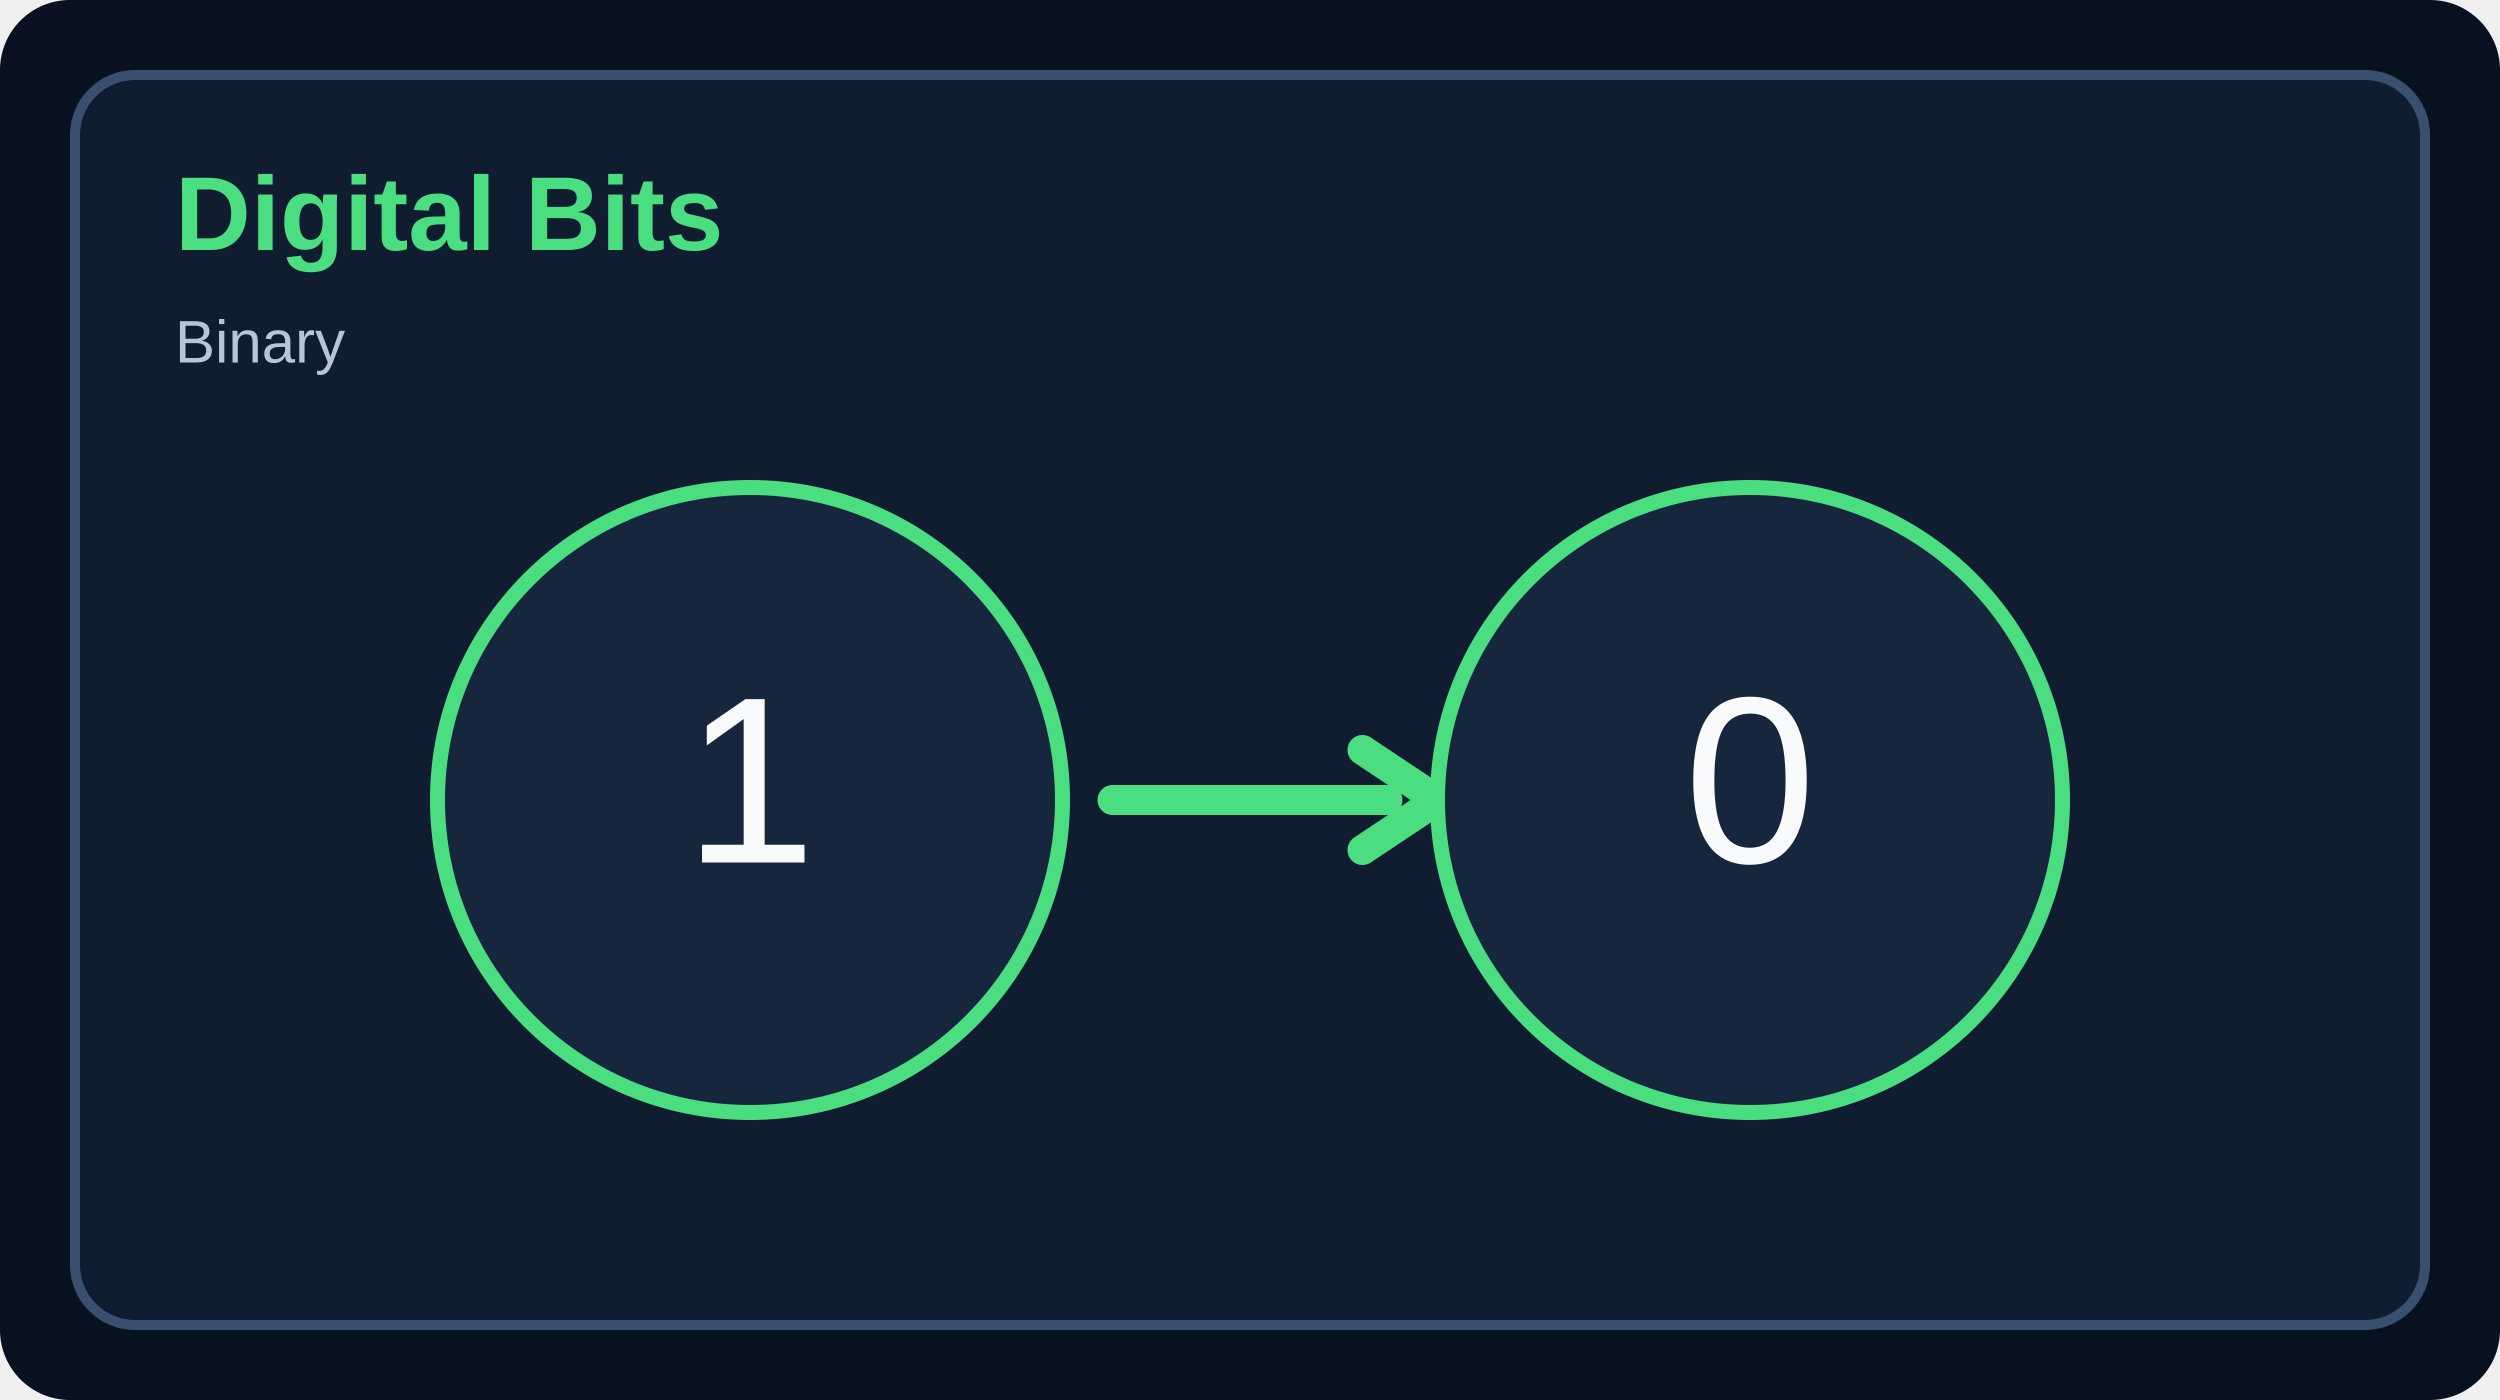
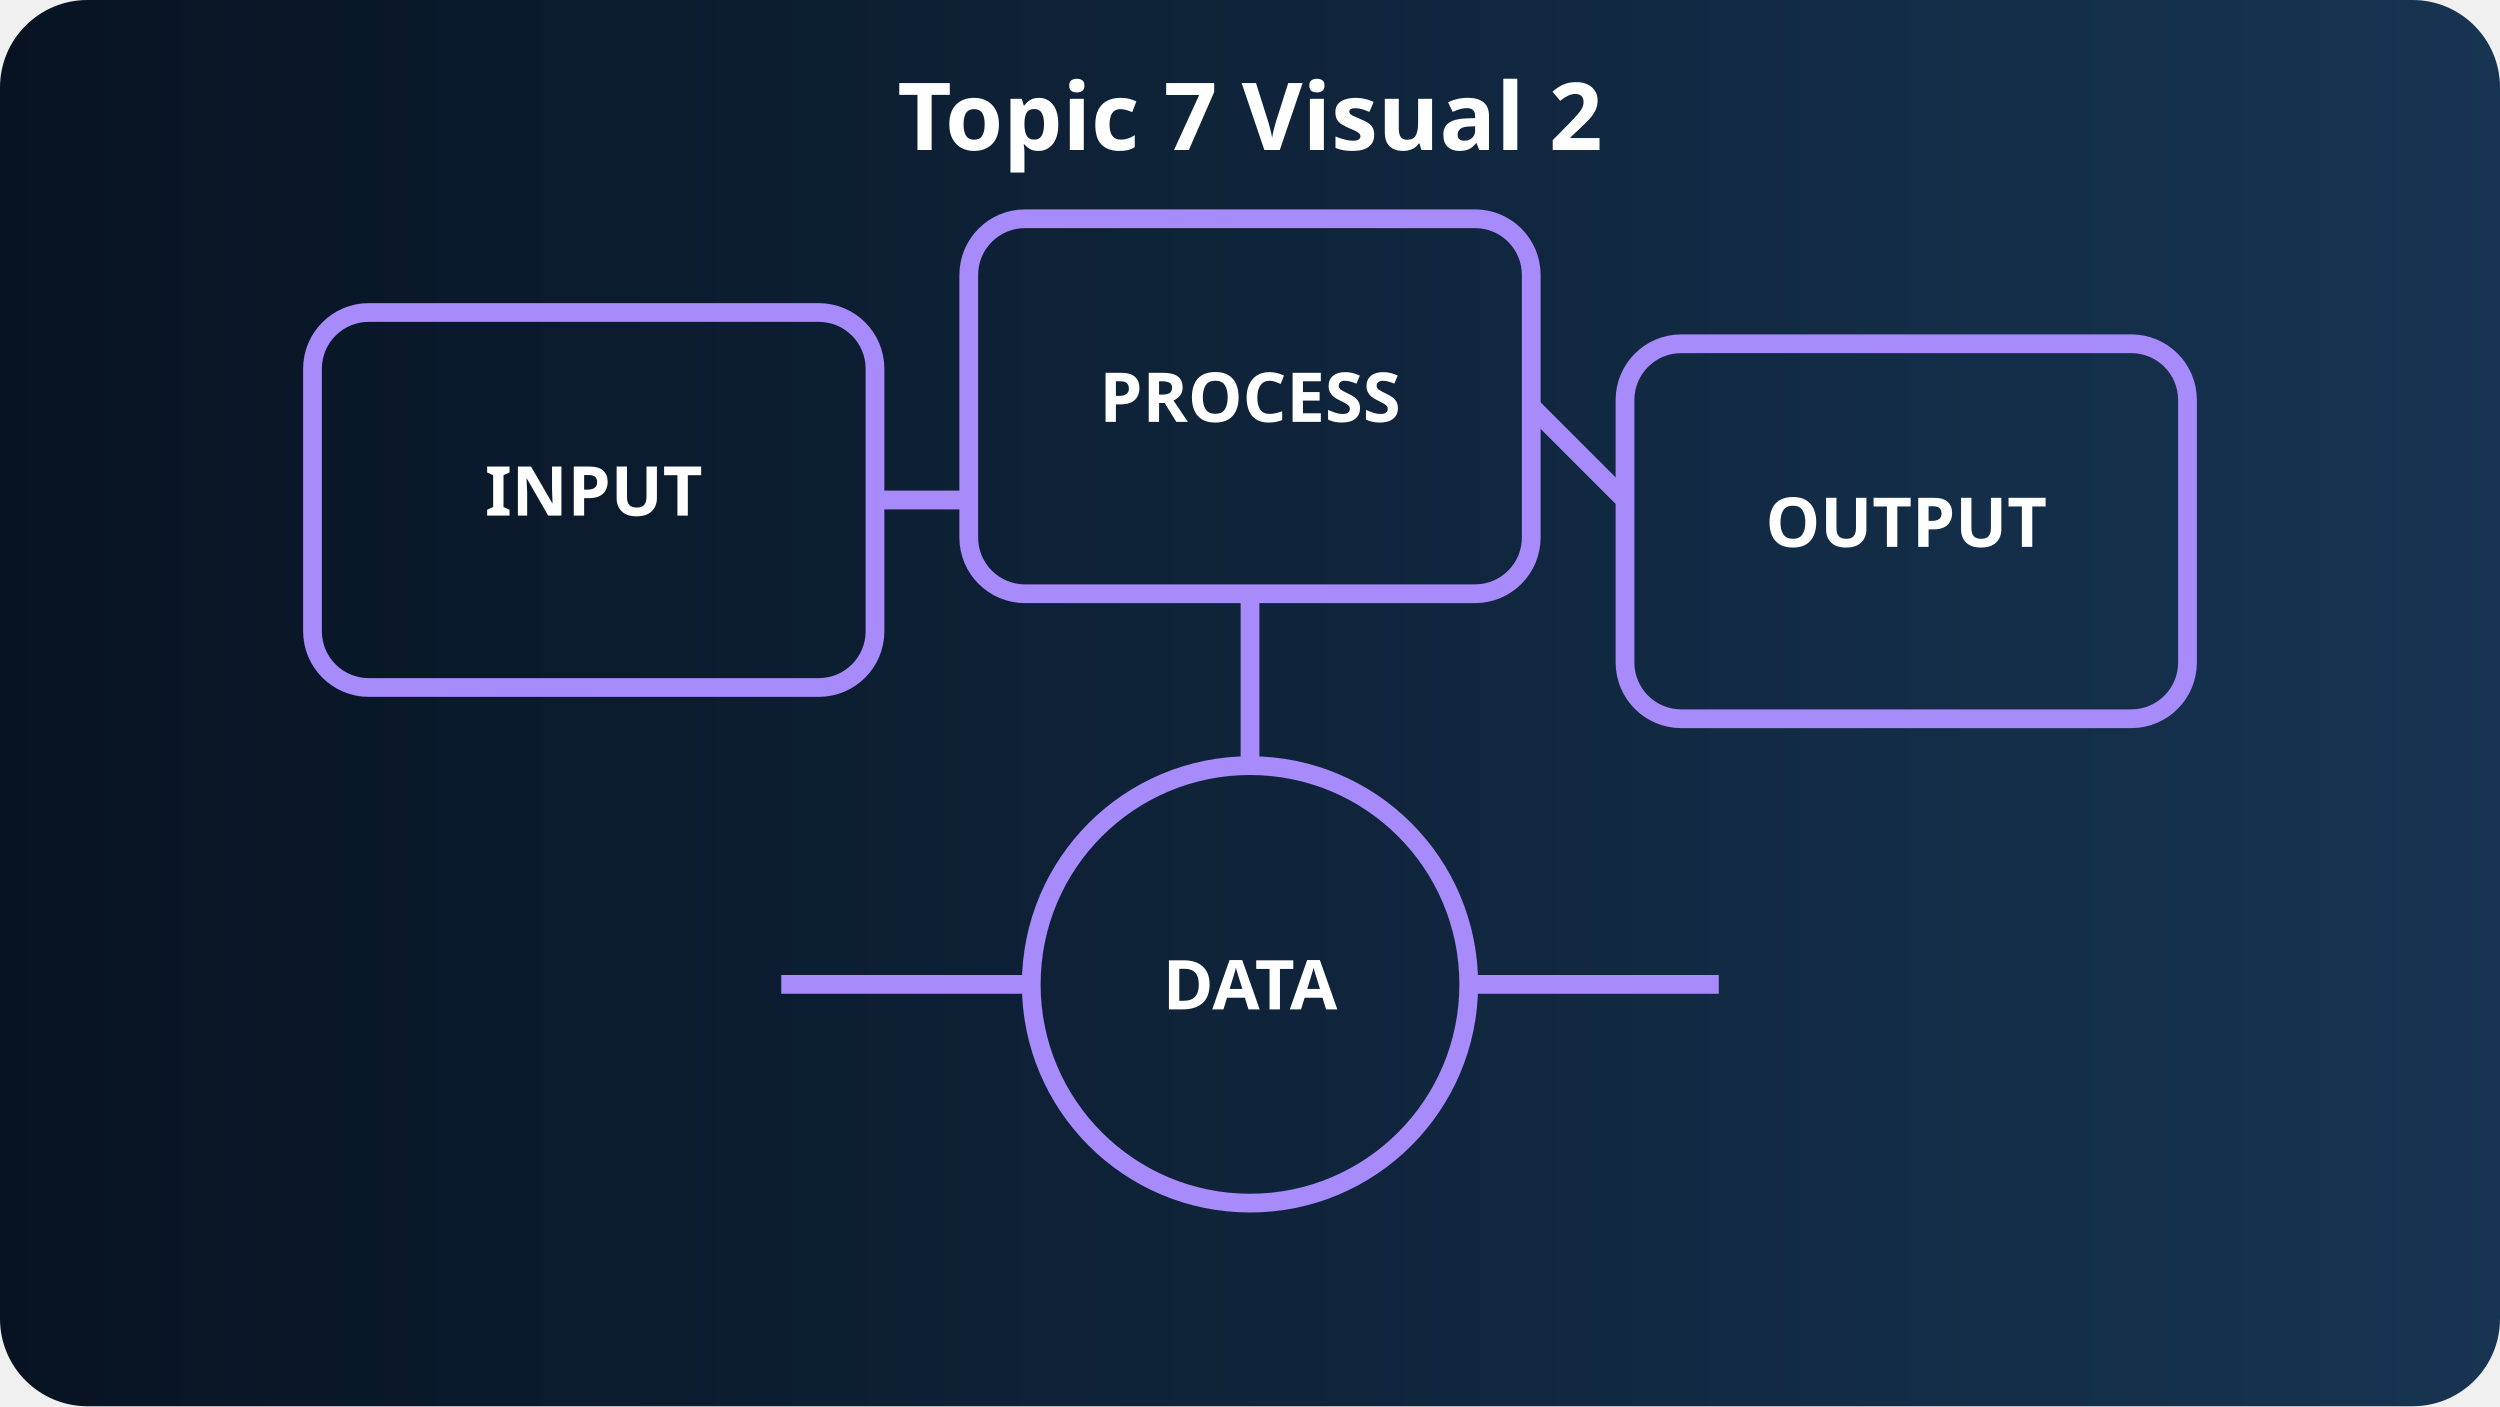
- <svg xmlns="http://www.w3.org/2000/svg" viewBox="0 0 1000 560">
-   <rect width="1000" height="560" rx="28" fill="#07111f" />
-   <rect x="30" y="30" width="940" height="500" rx="24" fill="#101d30" stroke="#38506d" stroke-width="4" />
-   <text x="70" y="100" fill="#4ade80" font-family="Arial,sans-serif" font-size="42" font-weight="700">Digital Bits</text>
-   <text x="70" y="145" fill="#b7c5d8" font-family="Arial,sans-serif" font-size="24">Binary</text>
-   <circle cx="300" cy="320" r="125" fill="#16263d" stroke="#4ade80" stroke-width="6" />
-   <text x="300" y="345" text-anchor="middle" fill="#f8fafc" font-family="Arial,sans-serif" font-size="95">1</text>
-   <path d="M445 320 H555" stroke="#4ade80" stroke-width="12" stroke-linecap="round" />
-   <path d="M545 300 L575 320 L545 340" fill="none" stroke="#4ade80" stroke-width="12" stroke-linecap="round" />
-   <circle cx="700" cy="320" r="125" fill="#16263d" stroke="#4ade80" stroke-width="6" />
-   <text x="700" y="345" text-anchor="middle" fill="#f8fafc" font-family="Arial,sans-serif" font-size="95">0</text>
+ <svg xmlns="http://www.w3.org/2000/svg" viewBox="0 0 800 450">
+   <defs>
+     <linearGradient id="g" x1="0" x2="1">
+       <stop stop-color="#071322" />
+       <stop offset="1" stop-color="#173452" />
+     </linearGradient>
+   </defs>
+   <rect width="800" height="450" rx="28" fill="url(#g)" />
+   <g fill="none" stroke="#a78bfa" stroke-width="6">
+     <rect x="100" y="100" width="180" height="120" rx="18" />
+     <rect x="310" y="70" width="180" height="120" rx="18" />
+     <rect x="520" y="110" width="180" height="120" rx="18" />
+     <path d="M280 160h30M490 130l30 30" />
+     <circle cx="400" cy="315" r="70" />
+     <path d="M400 245v-55M330 315h-80M470 315h80" />
+   </g>
+   <g fill="white" font-family="system-ui" font-weight="800" text-anchor="middle">
+     <text x="400" y="48" font-size="30">Topic 7 Visual 2</text>
+     <text x="190" y="165" font-size="22">INPUT</text>
+     <text x="400" y="135" font-size="22">PROCESS</text>
+     <text x="610" y="175" font-size="22">OUTPUT</text>
+     <text x="400" y="323" font-size="22">DATA</text>
+   </g>
</svg>
